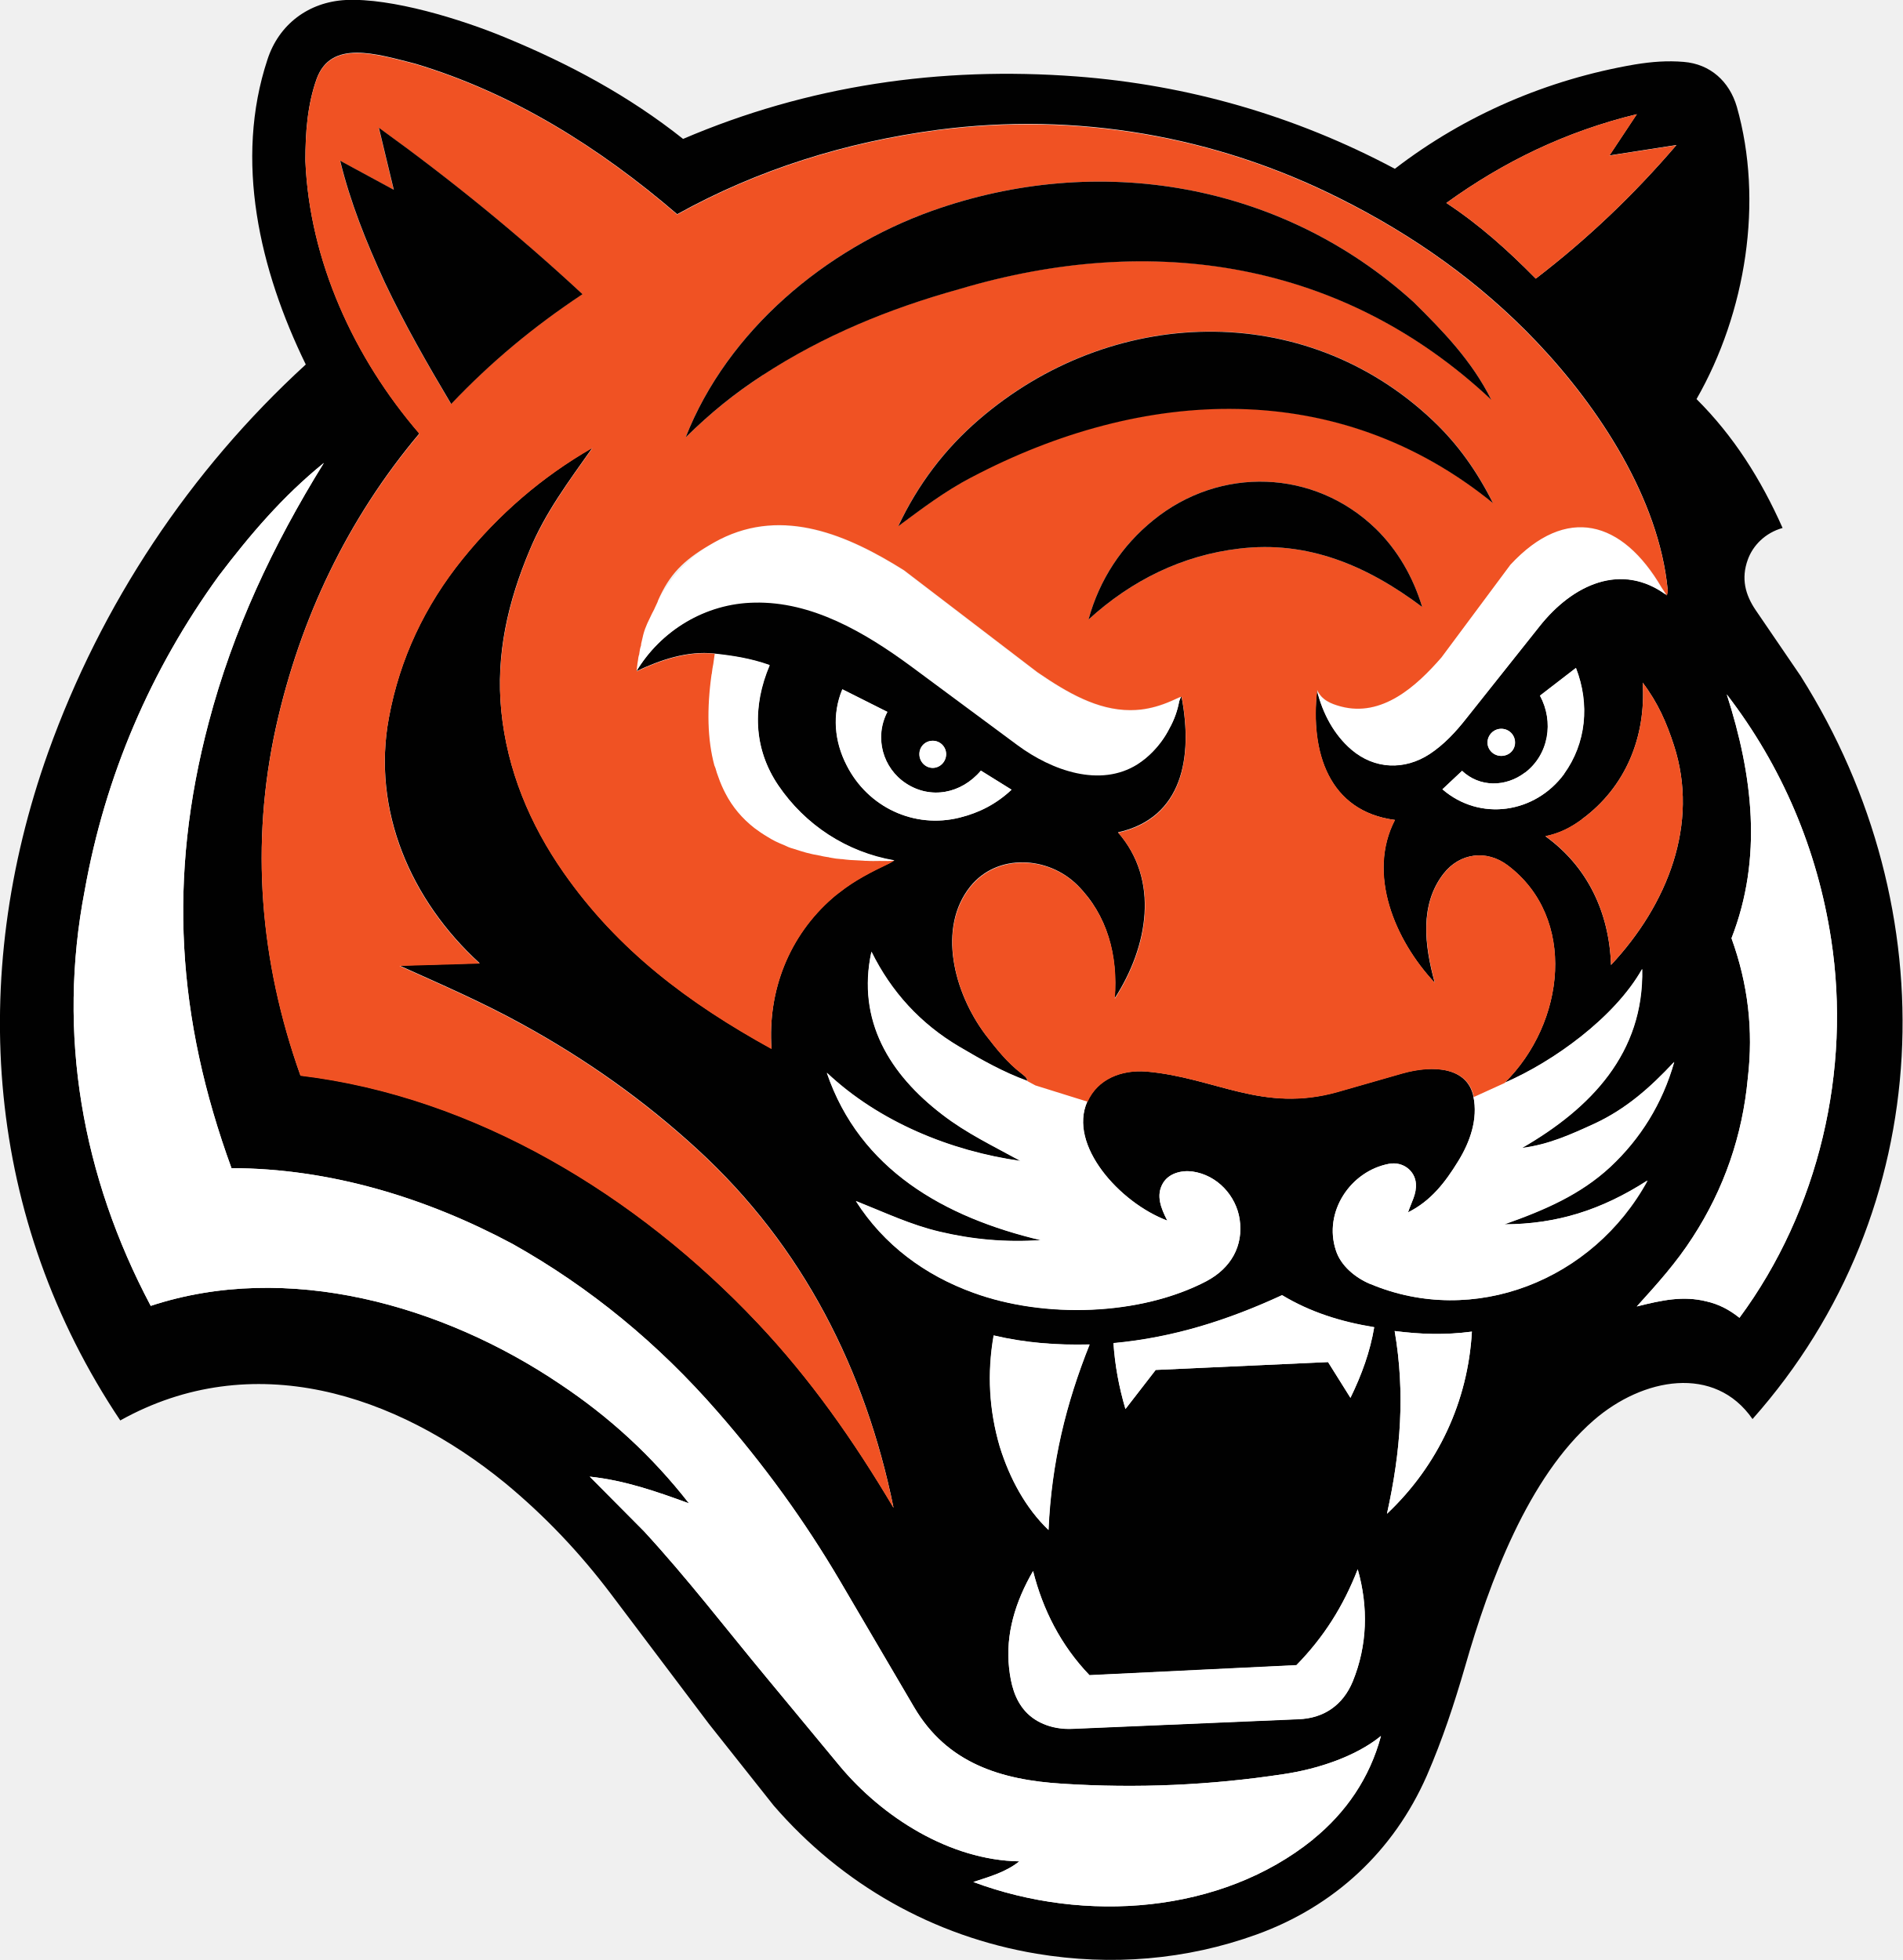
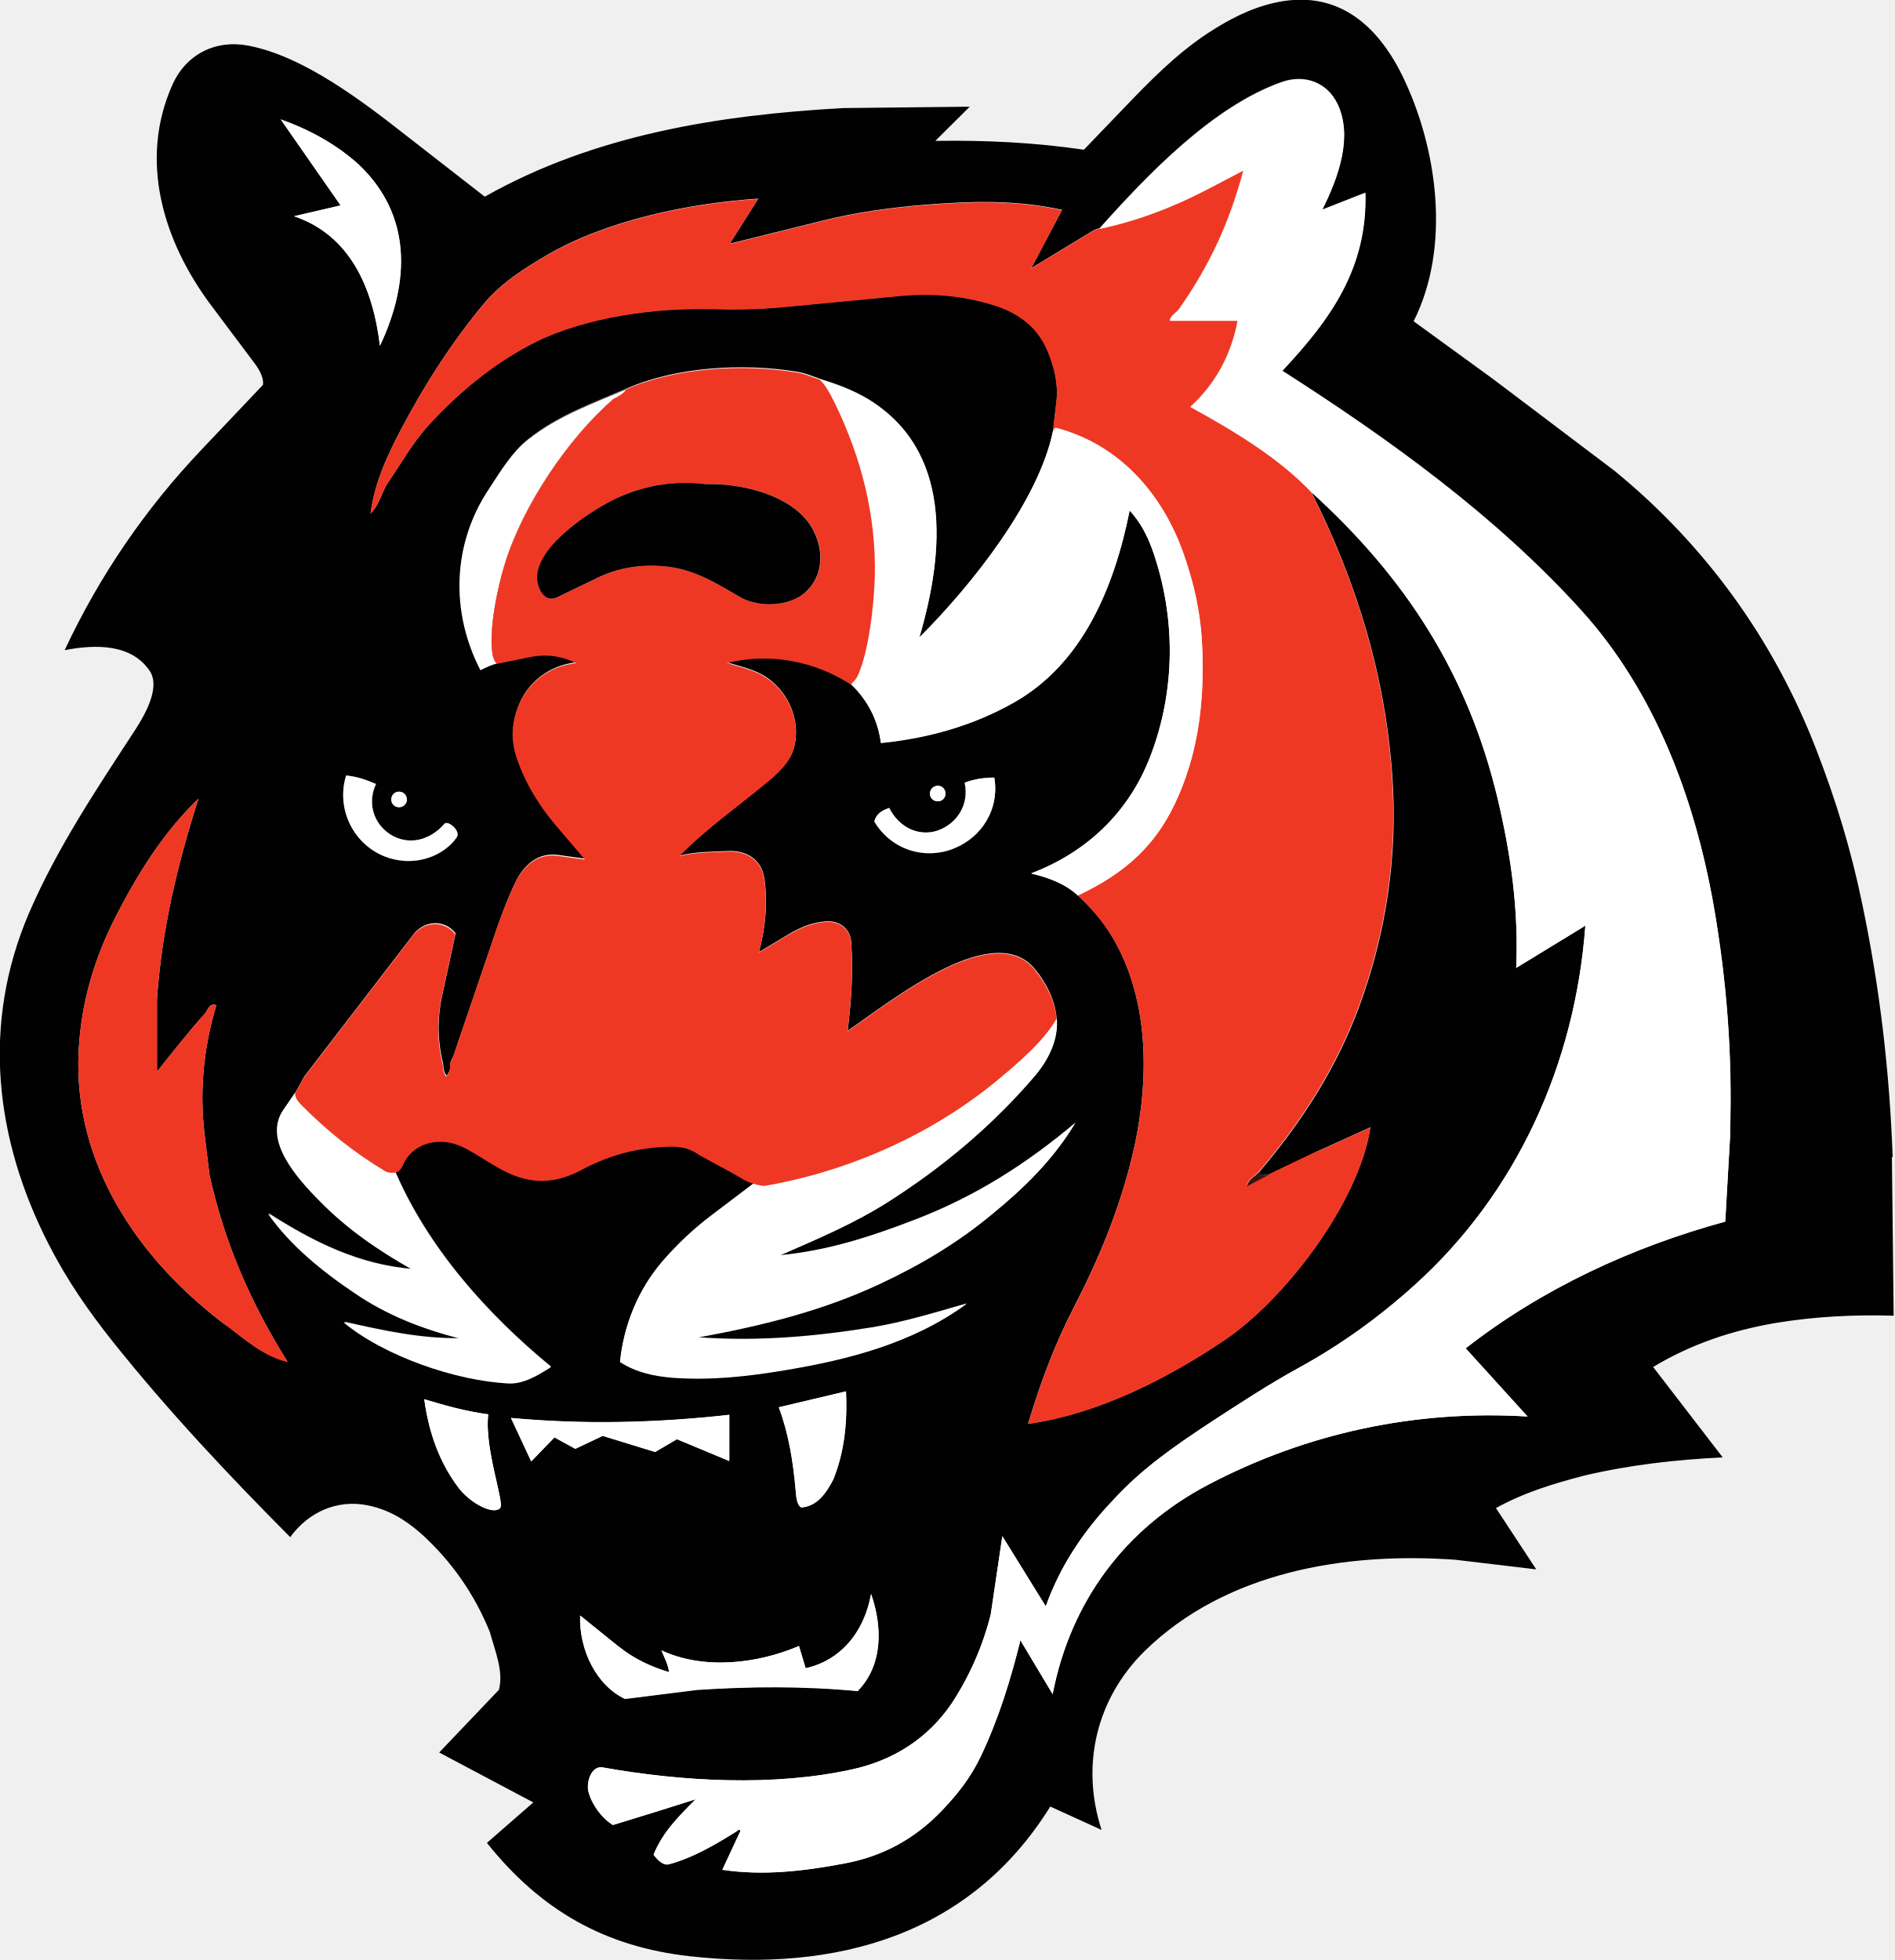
- <svg xmlns="http://www.w3.org/2000/svg" id="Layer_1" data-name="Layer 1" viewBox="0 0 96.83 99.75">
-   <path d="M91.66,34.45l-2.32-3.4c-.53-.78-.75-1.61-.4-2.57.25-.7.87-1.36,1.77-1.61-1.1-2.48-2.5-4.69-4.38-6.56,2.52-4.4,3.42-10.07,2.05-14.88-.38-1.29-1.35-2.17-2.7-2.28-.83-.07-1.62-.01-2.48.13-4.45.76-8.66,2.57-12.22,5.31-5.09-2.71-10.54-4.27-16.21-4.7-6.95-.52-13.65.46-20.01,3.18-2.77-2.2-5.8-3.82-9.02-5.15C23.46.97,19.92-.11,17.6,0c-1.9.1-3.41,1.24-3.99,3.03-1.7,5.14-.4,10.7,1.95,15.52-5.91,5.41-10.41,12.2-13.11,19.74-4.1,11.5-3.18,23.76,3.67,34,6.73-3.75,14.02-1.36,19.59,3.19,2.04,1.69,3.78,3.53,5.37,5.63l5,6.63,3.29,4.15c3.48,4.02,8.13,6.66,13.38,7.54,3.8.63,7.61.32,11.2-.98,3.95-1.43,6.97-4.24,8.66-8.09.79-1.82,1.39-3.64,1.95-5.57,1.22-4.26,3.2-9.61,6.54-12.51,2.5-2.17,6.16-2.84,8.08-.06,9.47-10.67,9.94-25.93,2.47-37.78ZM77.61,39.33c1.21-.92,1.48-2.59.76-3.92l1.83-1.41c.72,1.85.51,3.84-.6,5.38-1.48,2.02-4.29,2.44-6.2.79l1-.94c.89.84,2.21.84,3.2.09ZM75.7,37.79c0-.39.31-.7.7-.7s.7.31.7.7-.31.68-.7.68-.7-.31-.7-.68ZM80.5,41.69c2.21-1.62,3.27-4.18,3.09-6.95.78,1.03,1.22,2.05,1.59,3.19,1.3,4-.32,8.1-3.2,11.18-.09-2.67-1.2-5.01-3.34-6.55.73-.15,1.29-.44,1.86-.86ZM83.3,5.8l-1.4,2.11,3.41-.53c-2.14,2.5-4.51,4.77-7.16,6.8-1.41-1.43-2.85-2.73-4.55-3.85,2.89-2.09,6.07-3.64,9.7-4.52ZM66.81,93.62c-4.67,3.77-11.6,4.28-17.28,2.16.85-.28,1.65-.5,2.34-1.05-3.53-.06-6.97-2.24-9.16-4.88l-3.71-4.48c-2.09-2.52-4.02-5.04-6.23-7.44l-2.76-2.78c1.78.19,3.38.75,5.05,1.36-1.88-2.41-4.04-4.39-6.56-6.07-5.97-4.03-13.89-6.27-20.83-3.98-3.5-6.6-4.77-13.83-3.36-21.14,1.04-5.83,3.35-11.22,6.82-16.01,1.59-2.09,3.24-4.04,5.35-5.75-2.6,4.2-4.62,8.5-5.86,13.21-2.09,7.9-1.62,15.05,1.16,22.68,5.02.01,9.91,1.51,14.29,3.85,3.98,2.23,7.44,5.1,10.43,8.53,2.36,2.7,4.42,5.53,6.24,8.62l3.78,6.44c1.67,2.84,4.4,3.7,7.57,3.89,3.76.24,7.49.08,11.23-.49,1.69-.25,3.65-.88,4.95-1.94-.57,2.12-1.77,3.88-3.46,5.25ZM65.97,84.74c1.38-1.41,2.38-2.98,3.12-4.88.55,1.93.49,3.88-.25,5.7-.5,1.22-1.49,1.89-2.77,1.93l-11.51.49c-.9.04-1.8-.25-2.38-.89-.55-.61-.74-1.39-.83-2.2-.19-1.73.32-3.39,1.22-4.94.49,1.95,1.41,3.78,2.87,5.3l10.53-.51ZM56.66,68.35c3.05-.28,5.83-1.17,8.58-2.44,1.43.86,2.97,1.35,4.69,1.63-.21,1.25-.63,2.41-1.21,3.6l-1.14-1.82-8.77.4-1.54,1.99c-.34-1.16-.53-2.22-.61-3.35ZM53.36,77.87c-1.15-1.1-1.97-2.6-2.48-4.24-.54-1.85-.65-3.72-.31-5.66,1.61.38,3.19.5,4.88.46-1.2,3-1.94,6-2.09,9.43ZM70.58,77.03c.7-3.16.93-6.13.39-9.29,1.35.17,2.55.21,3.93.03-.2,3.55-1.72,6.81-4.31,9.26ZM69.71,65.34c-.75-.32-1.48-.92-1.73-1.7-.65-1.96.74-4.04,2.7-4.41.71-.13,1.32.35,1.37,1,.04.54-.22.93-.4,1.47,1.17-.58,1.9-1.54,2.55-2.6.62-1,1.01-2.16.78-3.28-.3-1.5-2.02-1.65-3.64-1.19l-3.28.94c-3.83,1.08-6.21-.73-9.73-1.04-1.28-.1-2.49.39-3,1.53-.99,2.21,1.64,5.15,4.07,6.06-.33-.64-.58-1.28-.23-1.89.29-.51.93-.68,1.5-.61,1.29.18,2.23,1.25,2.41,2.42.21,1.38-.46,2.5-1.65,3.14-3.4,1.79-8.29,1.92-11.88.61-2.47-.89-4.57-2.44-5.99-4.67,1.53.61,2.78,1.21,4.26,1.56,1.69.4,3.36.55,5.15.43-4.9-1.16-9.21-3.59-10.89-8.52,2.65,2.5,6.3,3.99,9.86,4.49-1.4-.77-2.75-1.41-3.98-2.36-2.67-2.04-4.37-4.78-3.61-8.29,1.01,2.05,2.5,3.67,4.46,4.83,1.15.68,2.25,1.3,3.46,1.74-.01-.19-.17-.26-.3-.38-.73-.56-1.26-1.24-1.82-1.96-1.63-2.17-2.45-5.45-.78-7.54,1.37-1.71,3.98-1.56,5.47-.06,1.5,1.51,2.05,3.54,1.88,5.75,1.71-2.65,2.29-6.02.17-8.45,3.31-.74,3.8-3.85,3.25-6.82,0-.03-.01-.08-.02-.11-.06.1-.08.15-.11.25-.08.44-.24.92-.5,1.38-.21.42-.5.82-.84,1.17-.23.24-.5.46-.78.64-1.89,1.19-4.34.33-6.11-.98l-5.44-4.03c-2.33-1.71-5.02-3.29-7.94-3.22-2.5.04-4.77,1.43-6.02,3.52,1.22-.58,2.6-1.05,3.97-.9.94.1,1.85.24,2.81.58-.88,2.07-.84,4.23.44,6.12,1.37,2.02,3.48,3.4,5.9,3.82-.14.11-.18.12-.23.14-.01.01-.03.02-.06.03-.86.41-1.71.84-2.48,1.45-.12.09-.24.18-.35.28-2.21,1.91-3.33,4.71-3.12,7.69-4.23-2.33-7.82-5.02-10.58-8.97-1.72-2.46-2.87-5.22-3.17-8.22-.29-2.87.34-5.57,1.45-8.2.79-1.9,1.95-3.44,3.19-5.2-2.59,1.49-4.78,3.4-6.6,5.65-1.93,2.38-3.21,5.1-3.76,8.09-.88,4.73,1.13,9.32,4.62,12.5l-4.08.12c2.15.97,4.19,1.85,6.24,2.98,3.24,1.78,6.2,3.87,8.93,6.38,5.36,4.92,8.54,11.22,9.97,18.23-2.04-3.44-4.24-6.58-6.93-9.42-6.1-6.47-14.34-11.51-23.25-12.58-2.07-5.83-2.56-11.79-1.24-17.76,1.22-5.47,3.62-10.55,7.29-14.91-3.32-3.85-5.59-8.79-5.8-13.88,0-1.42.1-2.84.57-4.16.73-2.02,3.01-1.29,5.02-.78,4.96,1.49,9.36,4.25,13.33,7.66,4.09-2.27,8.57-3.67,13.23-4.29,7.07-.93,14.13.29,20.48,3.48,3.76,1.88,7.14,4.27,10.03,7.31,3.21,3.38,6.21,8,6.66,12.58,0,.06.01.1-.02.22,0,0-.01.03-.02.06,0,.01-.01.01-.01.02h0c-2.29-1.69-4.77-.55-6.47,1.6l-3.72,4.68c-.55.7-1.13,1.32-1.85,1.8-1.29.85-2.82.79-4-.22-.87-.75-1.45-1.81-1.75-3.02-.36,3.17.6,6.17,3.96,6.61-1.42,2.74-.02,6.1,2.03,8.29-.53-1.93-.77-3.98.44-5.55.83-1.07,2.2-1.24,3.27-.43,3.53,2.66,2.95,8.01-.17,11.08,2.49-1.07,5.63-3.33,7.02-5.8.09,4.27-2.6,7.08-6.12,9.11,1.37-.17,2.52-.7,3.7-1.24,1.59-.74,2.82-1.82,4.05-3.14-.6,2.12-1.72,3.91-3.25,5.34-1.53,1.42-3.35,2.2-5.38,2.92,2.67-.01,4.95-.73,7.28-2.23-2.78,5.1-8.85,7.48-14.11,5.26ZM46.11,39.87c1.25.82,2.81.53,3.81-.65l1.56.97c-.78.73-1.64,1.17-2.64,1.42-2.32.58-4.67-.53-5.75-2.66-.63-1.22-.75-2.6-.22-3.87l2.29,1.15c-.68,1.31-.23,2.87.95,3.64ZM46.78,38.38c0-.38.3-.68.68-.68s.68.31.68.68-.31.7-.68.7-.68-.31-.68-.7ZM88.52,67.07c-.54-.43-1.07-.7-1.69-.84-1.17-.29-2.23-.07-3.54.26,1.04-1.15,2.01-2.22,2.85-3.53,1.59-2.45,2.53-5.17,2.8-8.09.29-2.45.01-4.8-.83-7.12,1.6-4.1,1.08-8.3-.24-12.41,2.81,3.65,4.61,7.89,5.31,12.46,1.03,6.67-.62,13.79-4.66,19.26Z" fill="#010101" />
-   <path d="M70.27,88.37c-.57,2.12-1.77,3.88-3.46,5.25-4.67,3.77-11.6,4.28-17.28,2.16.85-.28,1.65-.5,2.34-1.05-3.53-.06-6.97-2.24-9.16-4.88l-3.71-4.48c-2.09-2.52-4.02-5.04-6.23-7.44l-2.76-2.78c1.78.19,3.38.75,5.05,1.36-1.88-2.41-4.04-4.39-6.56-6.07-5.97-4.03-13.89-6.27-20.83-3.98-3.5-6.6-4.77-13.83-3.36-21.14,1.04-5.83,3.35-11.22,6.82-16.01,1.59-2.09,3.24-4.04,5.35-5.75-2.6,4.2-4.62,8.5-5.86,13.21-2.09,7.9-1.62,15.05,1.16,22.68,5.02.01,9.91,1.51,14.29,3.85,3.98,2.23,7.44,5.1,10.43,8.53,2.36,2.7,4.42,5.53,6.24,8.62l3.78,6.44c1.67,2.84,4.4,3.7,7.57,3.89,3.76.24,7.49.08,11.23-.49,1.69-.25,3.65-.88,4.95-1.94Z" fill="#fff" />
-   <path d="M61.42,65.19c-3.4,1.79-8.29,1.92-11.88.61-2.47-.89-4.57-2.44-5.99-4.67,1.53.61,2.78,1.21,4.26,1.56,1.69.4,3.36.55,5.15.43-4.9-1.16-9.21-3.59-10.89-8.52,2.65,2.5,6.3,3.99,9.86,4.49-1.4-.77-2.75-1.41-3.98-2.36-2.67-2.04-4.37-4.78-3.61-8.29,1.01,2.05,2.5,3.67,4.46,4.83,1.15.68,2.25,1.3,3.46,1.74l.41.22,2.66.83c-.99,2.21,1.64,5.15,4.07,6.06-.33-.64-.58-1.28-.23-1.89.29-.51.93-.68,1.5-.61,1.29.18,2.23,1.25,2.41,2.42.21,1.38-.46,2.5-1.65,3.14Z" fill="#fff" />
-   <path d="M76.54,62.31c2.67-.01,4.95-.73,7.28-2.23-2.78,5.1-8.85,7.48-14.11,5.26-.75-.32-1.48-.92-1.73-1.7-.65-1.96.74-4.04,2.7-4.41.71-.13,1.32.35,1.37,1,.04.54-.22.93-.4,1.47,1.17-.58,1.9-1.54,2.55-2.6.62-1,1.01-2.16.78-3.28l1.56-.71c2.49-1.07,5.63-3.33,7.02-5.8.09,4.27-2.6,7.08-6.12,9.11,1.37-.17,2.52-.7,3.7-1.24,1.59-.74,2.82-1.82,4.05-3.14-.6,2.12-1.72,3.91-3.25,5.34-1.53,1.42-3.35,2.2-5.38,2.92Z" fill="#fff" />
-   <path d="M88.52,67.07c-.54-.43-1.07-.7-1.69-.84-1.17-.29-2.23-.07-3.54.26,1.04-1.15,2.01-2.22,2.85-3.53,1.59-2.45,2.53-5.17,2.8-8.09.29-2.45.01-4.8-.83-7.12,1.6-4.1,1.08-8.3-.24-12.41,2.81,3.65,4.61,7.89,5.31,12.46,1.03,6.67-.62,13.79-4.66,19.26Z" fill="#fff" />
-   <path d="M60.11,35.46c-.06.1-.08.15-.11.25-.08.44-.24.92-.5,1.38-.21.42-.5.82-.84,1.17-.23.24-.5.46-.78.64-1.89,1.19-4.34.33-6.11-.98l-5.44-4.03c-2.33-1.71-5.02-3.29-7.94-3.22-2.5.04-4.77,1.43-6.02,3.52,0-.03,0-.09.01-.15,0-.06.01-.11.02-.18,0-.04.01-.09.02-.14,0-.02,0-.03.01-.06.01-.12.03-.24.07-.35v-.02c.02-.15.04-.29.09-.42,0-.08.02-.15.04-.23.11-.42.23-.77.42-1.19.03-.06.06-.12.09-.19.03-.07.08-.14.12-.23,0,0,.01-.02.03-.07h0c.04-.09.1-.21.14-.3.62-1.17,1.49-2.17,2.64-2.89.18-.11.35-.2.54-.3,3.24-1.64,6.52-.22,9.37,1.57l6.79,5.19c1.53,1.05,3.06,1.93,4.73,1.93.18,0,.36-.01.54-.03.5-.06,1-.2,1.53-.43l.18-.08.22-.1.12-.04h.02Z" fill="#fff" />
-   <path d="M68.84,85.57c-.5,1.22-1.49,1.89-2.77,1.93l-11.51.49c-.9.04-1.8-.25-2.38-.89-.55-.61-.74-1.39-.83-2.2-.19-1.73.32-3.39,1.22-4.94.49,1.95,1.41,3.78,2.87,5.3l10.53-.51c1.38-1.41,2.38-2.98,3.12-4.88.55,1.93.49,3.88-.25,5.7Z" fill="#fff" />
-   <path d="M84.8,30.29h0c-2.29-1.69-4.77-.55-6.47,1.6l-3.72,4.68c-.55.7-1.13,1.32-1.85,1.8-1.29.85-2.82.79-4-.22-.87-.75-1.45-1.81-1.75-3.02.22.5.7.7,1.19.83,2.11.57,3.86-1.03,5.13-2.49l3.51-4.72c2.85-3.07,5.7-2.26,7.7,1.17l.26.39Z" fill="#fff" />
-   <path d="M85.31,7.38c-2.14,2.5-4.51,4.77-7.16,6.8-1.41-1.43-2.85-2.73-4.55-3.85,2.89-2.09,6.07-3.64,9.7-4.52l-1.4,2.11,3.41-.53Z" fill="#f05223" />
-   <path d="M81.98,49.1c-.09-2.67-1.2-5.01-3.34-6.55.73-.15,1.29-.44,1.86-.86,2.21-1.62,3.27-4.18,3.09-6.95.78,1.03,1.22,2.05,1.59,3.19,1.3,4-.32,8.1-3.2,11.18Z" fill="#f05223" />
-   <path d="M69.93,67.54c-.21,1.25-.63,2.41-1.21,3.6l-1.14-1.82-8.77.4-1.54,1.99c-.34-1.16-.53-2.22-.61-3.35,3.05-.28,5.83-1.17,8.58-2.44,1.43.86,2.97,1.35,4.69,1.63Z" fill="#fff" />
-   <path d="M45.49,43.81c-.1.01-.21.02-.32.02-.35-.01-.54,0-.73,0-.11,0-.21,0-.35-.01-.06,0-.12,0-.2-.01-.07,0-.13-.01-.2-.01-.31-.01-.6-.03-.87-.07-.02.01-.03.01-.04,0-.17-.01-.32-.03-.47-.06-.01,0-.03,0-.04-.01-.03,0-.08-.01-.11-.02-.02-.01-.03-.01-.06-.01-.19-.03-.25-.04-.36-.07-.5-.1-.96-.22-1.39-.36-.15-.06-.32-.12-.46-.18-.31-.13-.6-.28-.86-.43-.22-.13-.44-.28-.64-.43-.63-.49-1.13-1.08-1.49-1.78-.13-.25-.25-.52-.35-.81-.06-.15-.11-.31-.15-.46-.02-.06-.04-.1-.06-.15-.35-1.31-.39-2.86-.14-4.64,0,0,.01-.01.01-.02.02-.17.04-.34.08-.52l.07-.5c.94.1,1.85.24,2.81.58-.88,2.07-.84,4.23.44,6.12,1.37,2.02,3.48,3.4,5.9,3.82Z" fill="#fff" />
-   <path d="M55.44,68.43c-1.2,3-1.94,6-2.09,9.43-1.15-1.1-1.97-2.6-2.48-4.24-.54-1.85-.65-3.72-.31-5.66,1.61.38,3.19.5,4.88.46Z" fill="#fff" />
-   <path d="M70.58,77.03c.7-3.16.93-6.13.39-9.29,1.35.17,2.55.21,3.93.03-.2,3.55-1.72,6.81-4.31,9.26Z" fill="#fff" />
-   <path d="M51.47,40.19c-.78.73-1.64,1.17-2.64,1.42-2.32.58-4.67-.53-5.75-2.66-.63-1.22-.75-2.6-.22-3.87l2.29,1.15c-.68,1.31-.23,2.87.95,3.64,1.25.82,2.81.53,3.81-.65l1.56.97Z" fill="#fff" />
-   <path d="M79.6,39.38c-1.48,2.02-4.29,2.44-6.2.79l1-.94c.89.84,2.21.84,3.2.09,1.21-.92,1.48-2.59.76-3.92l1.83-1.41c.72,1.85.51,3.84-.6,5.38Z" fill="#fff" />
-   <path d="M77.09,37.79c0,.38-.31.68-.7.68s-.7-.31-.7-.68.31-.7.7-.7.7.31.7.7Z" fill="#fff" />
-   <path d="M48.15,38.38c0,.39-.31.7-.68.7s-.68-.31-.68-.7.3-.68.68-.68.68.31.68.68Z" fill="#fff" />
-   <path d="M84.86,30c-.45-4.58-3.45-9.2-6.66-12.58-2.89-3.04-6.27-5.44-10.03-7.31-6.34-3.19-13.4-4.4-20.48-3.48-4.66.62-9.14,2.02-13.23,4.29-3.97-3.41-8.36-6.17-13.33-7.66-2.01-.51-4.29-1.24-5.02.78-.47,1.32-.57,2.74-.57,4.16.21,5.09,2.48,10.03,5.8,13.88-3.67,4.36-6.07,9.43-7.29,14.91-1.32,5.97-.84,11.94,1.24,17.76,8.9,1.07,17.14,6.11,23.25,12.58,2.69,2.85,4.89,5.98,6.93,9.42-1.43-7.01-4.61-13.31-9.97-18.23-2.73-2.5-5.68-4.6-8.93-6.38-2.05-1.13-4.09-2.01-6.24-2.98l4.08-.12c-3.5-3.18-5.51-7.77-4.62-12.5.55-2.99,1.83-5.7,3.76-8.09,1.82-2.25,4-4.16,6.6-5.65-1.24,1.75-2.39,3.3-3.19,5.2-1.1,2.63-1.73,5.33-1.45,8.2.3,3,1.45,5.76,3.17,8.22,2.76,3.95,6.35,6.64,10.58,8.97-.21-2.98.92-5.78,3.12-7.69.11-.1.23-.19.35-.28.77-.61,1.62-1.04,2.48-1.45.02-.01.04-.02.06-.03.06-.03.09-.06.23-.14-.1.01-.21.02-.32.02-.35-.01-.54,0-.73,0-.11,0-.21,0-.35-.01-.06,0-.12,0-.2-.01-.07,0-.13-.01-.2-.01-.31-.01-.6-.03-.87-.07-.02.01-.03.01-.04,0-.17-.01-.32-.03-.47-.06-.01,0-.03,0-.04-.01-.03,0-.08-.01-.11-.02-.02-.01-.03-.01-.06-.01-.19-.03-.25-.04-.36-.07-.56-.09-.9-.2-1.39-.36-.17-.04-.32-.11-.46-.18-.31-.12-.6-.26-.86-.43-.22-.13-.44-.28-.64-.43-.63-.49-1.13-1.08-1.49-1.78-.13-.25-.25-.52-.35-.81-.06-.15-.11-.31-.15-.46-.02-.06-.04-.1-.06-.15-.35-1.31-.39-2.86-.14-4.64,0,0,.01-.01.01-.02.02-.17.04-.34.08-.52l.07-.5c-1.37-.14-2.75.32-3.97.9,0-.03,0-.09.01-.15,0-.06.01-.11.02-.18,0-.04.01-.09.02-.14,0-.02,0-.03.01-.06.01-.12.03-.24.07-.35v-.02c.02-.15.04-.29.09-.42,0-.08.02-.15.04-.23.1-.5.21-.77.42-1.19.03-.06.06-.12.09-.19.03-.07.08-.14.12-.23,0,0,.01-.02.03-.07h0c.04-.09.1-.21.14-.3.01-.04.03-.08.03-.09.57-1.3,1.27-2.02,2.6-2.8.18-.11.35-.2.54-.3,3.24-1.64,6.52-.22,9.37,1.57l6.79,5.19c1.53,1.05,3.06,1.93,4.73,1.93.18,0,.36-.01.54-.03.5-.06,1-.2,1.53-.43l.18-.08.22-.1.12-.04h.02s.02.07.02.1c.54,2.97.06,6.08-3.25,6.82,2.13,2.43,1.54,5.8-.17,8.45.18-2.21-.38-4.24-1.88-5.75-1.49-1.5-4.1-1.65-5.47.06-1.67,2.09-.85,5.36.78,7.54.56.73,1.09,1.4,1.82,1.96.13.11.29.19.3.38l.41.22,2.66.83c.51-1.15,1.72-1.63,3-1.53,3.52.31,5.9,2.12,9.73,1.04l3.28-.94c1.62-.46,3.34-.31,3.64,1.19l1.56-.71c3.11-3.07,3.7-8.42.17-11.08-1.07-.81-2.44-.64-3.27.43-1.21,1.57-.97,3.62-.44,5.55-2.05-2.18-3.45-5.55-2.03-8.29-3.36-.44-4.32-3.44-3.96-6.61.22.5.7.7,1.19.83,2.11.57,3.86-1.03,5.13-2.49l3.51-4.72c2.85-3.07,5.7-2.26,7.7,1.17l.26.39s.01-.01.01-.02c.01-.02.02-.06.02-.06.03-.12.02-.17.02-.22ZM22.95,20.56c-1.22-2.05-2.35-4.02-3.38-6.19-.96-2.09-1.75-4.07-2.27-6.19l2.73,1.48-.76-3.16c3.71,2.68,7.07,5.42,10.36,8.47-2.47,1.64-4.62,3.42-6.67,5.58ZM38.83,19.08c-1.45.94-2.67,1.93-3.94,3.18,2.14-5.45,7.13-9.59,12.51-11.52,8.48-3.03,17.82-1.45,24.53,4.63,1.53,1.51,2.96,2.99,3.95,4.96-7.52-7.06-17.23-8.55-27.05-5.63-3.6,1-6.92,2.37-10,4.37ZM63.06,27.92c-2.9.34-5.49,1.62-7.67,3.61.56-2.05,1.71-3.77,3.29-5.05,3.4-2.77,8.2-2.61,11.34.44,1.09,1.07,1.88,2.42,2.35,3.97-2.82-2.12-5.84-3.39-9.31-2.97ZM49.42,24.29c-1.35.71-2.47,1.56-3.71,2.48,1-2.12,2.36-3.92,4.1-5.42,6.7-5.79,16.54-6.17,23.1.04,1.28,1.21,2.25,2.59,3.06,4.2-7.91-6.44-17.83-5.91-26.56-1.31Z" fill="#f05223" />
-   <path d="M75.88,20.34c-7.52-7.06-17.23-8.55-27.05-5.63-3.6,1-6.92,2.37-10,4.37-1.45.94-2.67,1.93-3.94,3.18,2.14-5.45,7.13-9.59,12.51-11.52,8.48-3.03,17.82-1.45,24.53,4.63,1.53,1.51,2.96,2.99,3.95,4.96Z" fill="#010101" />
-   <path d="M75.98,25.61c-7.91-6.44-17.83-5.91-26.56-1.31-1.35.71-2.47,1.56-3.71,2.48,1-2.12,2.36-3.92,4.1-5.42,6.7-5.79,16.54-6.17,23.1.04,1.28,1.21,2.25,2.59,3.06,4.2Z" fill="#010101" />
-   <path d="M29.63,14.98c-2.47,1.64-4.62,3.42-6.67,5.58-1.22-2.05-2.35-4.02-3.38-6.19-.96-2.09-1.75-4.07-2.27-6.19l2.73,1.48-.76-3.16c3.71,2.68,7.07,5.42,10.36,8.47Z" fill="#010101" />
-   <path d="M72.37,30.89c-2.82-2.12-5.84-3.39-9.31-2.97-2.9.34-5.49,1.62-7.67,3.61.56-2.05,1.71-3.77,3.29-5.05,3.4-2.77,8.2-2.61,11.34.44,1.09,1.07,1.88,2.42,2.35,3.97Z" fill="#010101" />
+ <svg xmlns="http://www.w3.org/2000/svg" id="Layer_1" data-name="Layer 1" viewBox="0 0 96.41 99.75">
+   <path d="M64.14,59.83s0,0-.01-.01c-.02-.11.01-.17.01-.22-.21.24-.59.4-.69.79l1.12-.59-.43.04ZM50.59,39.58c-.54,0-1.03.07-1.51.26.26,1.13-.4,2.11-1.41,2.45-.96.31-1.96-.2-2.43-1.16-.36.12-.65.3-.76.69.87,1.45,2.55,1.95,4.01,1.39,1.46-.56,2.36-2.03,2.09-3.62ZM26.89,22.35c-.85.67-1.43,1.65-2.02,2.55-1.86,2.8-1.95,6.25-.42,9.2.33-.15.56-.28.83-.33-.1-.13-.18-.29-.21-.46-.21-1.19.27-3.48.63-4.66.92-2.96,3.2-6.35,5.52-8.37.36-.16.58-.34.65-.49-1.68.72-3.49,1.36-4.98,2.55ZM22.64,41.91c-.75.88-1.85,1.15-2.79.56-.84-.53-1.18-1.57-.72-2.56-.52-.21-.97-.38-1.52-.43-.59,1.97.69,4.05,2.75,4.32,1.09.14,2.24-.3,2.88-1.17.2-.3-.37-.84-.6-.71Z" fill="#fff" />
+   <path d="M64.14,59.83s0,0-.01-.01c-.02-.11.01-.17.01-.22-.21.24-.59.4-.69.79l1.12-.59-.43.04ZM50.59,39.58c-.54,0-1.03.07-1.51.26.26,1.13-.4,2.11-1.41,2.45-.96.31-1.96-.2-2.43-1.16-.36.12-.65.3-.76.69.87,1.45,2.55,1.95,4.01,1.39,1.46-.56,2.36-2.03,2.09-3.62ZM26.89,22.35c-.85.67-1.43,1.65-2.02,2.55-1.86,2.8-1.95,6.25-.42,9.2.33-.15.56-.28.83-.33-.1-.13-.18-.29-.21-.46-.21-1.19.27-3.48.63-4.66.92-2.96,3.2-6.35,5.52-8.37.36-.16.58-.34.65-.49-1.68.72-3.49,1.36-4.98,2.55ZM22.64,41.91c-.75.88-1.85,1.15-2.79.56-.84-.53-1.18-1.57-.72-2.56-.52-.21-.97-.38-1.52-.43-.59,1.97.69,4.05,2.75,4.32,1.09.14,2.24-.3,2.88-1.17.2-.3-.37-.84-.6-.71Z" fill="#010101" />
+   <path d="M96.32,58.89c-.16-4.38-.65-8.6-1.55-12.89-.56-2.73-1.35-5.32-2.36-7.91-2.16-5.56-5.64-10.37-10.26-14.14l-6.18-4.67-4.03-2.93c1.9-3.76,1.23-8.8-.57-12.49-1.33-2.71-3.42-4.41-6.5-3.72-1.25.28-2.35.86-3.42,1.56-1.63,1.08-2.96,2.45-4.31,3.86l-1.98,2.06c-2.52-.37-5-.49-7.56-.45l1.75-1.74-6.44.07c-6.32.35-12.67,1.36-18.24,4.51l-3.88-3.02c-2.33-1.83-5.34-4.14-8.17-4.67-1.64-.31-3.13.43-3.83,1.96-1.75,3.87-.49,8.02,2,11.32l2.22,2.96c.19.27.43.69.37,1.03l-3.12,3.29c-2.86,3.01-5.19,6.41-6.97,10.21,1.67-.33,3.42-.28,4.32,1.04.54.79-.12,2.07-.72,3-1.97,3.02-3.97,6-5.41,9.33-2.42,5.64-1.76,11.49,1.01,16.89.91,1.78,2,3.36,3.25,4.93,2.81,3.52,5.86,6.76,9.03,9.95.93-1.29,2.41-1.93,3.94-1.62,1.04.21,1.89.71,2.72,1.44,1.56,1.41,2.72,3.09,3.5,5.01.26.96.71,2,.46,2.94l-3.04,3.19,4.79,2.54-2.36,2.06c2.73,3.42,5.99,5.29,10.34,5.77,7.43.82,14.25-1.05,18.33-7.62l2.61,1.19c-1.07-3.29-.27-6.69,2.21-9.12,4.11-4.01,10.17-5.03,15.79-4.63l4.12.49-2.05-3.12c1.45-.8,2.92-1.24,4.48-1.65,2.34-.55,4.64-.81,7.06-.93l-3.54-4.6c1.94-1.17,4.02-1.86,6.23-2.24,2.01-.33,3.98-.43,6.01-.37l-.09-8.07ZM18.23,8.35c2.73,2.57,2.64,5.98,1.1,9.24-.35-2.94-1.52-5.63-4.37-6.59l2.37-.55-3.05-4.38c1.51.54,2.82,1.27,3.95,2.28ZM19.86,42.47c.94.59,2.03.32,2.79-.56.23-.12.81.42.6.71-.63.88-1.79,1.32-2.88,1.17-2.06-.27-3.35-2.35-2.75-4.32.55.05,1,.21,1.52.43-.46.99-.11,2.03.72,2.56ZM19.92,40.69c0-.22.17-.4.39-.4s.4.17.4.4-.18.39-.4.39-.39-.17-.39-.39ZM11.53,67.47c-4.45-3.32-7.8-8.21-7.53-13.93.12-2.45.77-4.7,1.89-6.89,1.1-2.15,2.38-4.23,4.21-6.01-1.11,3.48-1.86,6.7-2.11,10.18v3.72c.86-1.08,1.6-2.02,2.43-2.95.02-.02.03-.04.05-.06.12-.19.22-.5.54-.37-.69,2.29-.87,4.55-.57,6.81l.22,1.81c.73,3.34,2.04,6.44,3.97,9.52-1.27-.32-2.14-1.13-3.1-1.85ZM25.46,76.74c-.32.39-1.52-.22-2.13-1.03-.98-1.3-1.51-2.82-1.74-4.5,1.1.33,2.08.61,3.26.77-.22,1.67.83,4.5.61,4.76ZM28.21,73.16l-1.18,1.22-1.03-2.21c3.69.34,7.34.26,11.11-.16v2.35s-2.66-1.11-2.66-1.11l-1.11.65-2.67-.82-1.39.66-1.06-.58ZM31.49,83.8c.76.61,1.62,1.02,2.56,1.3-.05-.4-.22-.69-.39-1.11,2.11.99,4.82.71,7-.22l.34,1.13c1.81-.4,2.99-1.87,3.33-3.78.57,1.63.63,3.61-.69,4.95-2.76-.26-5.42-.24-8.17-.06l-3.66.46c-1.43-.67-2.34-2.46-2.28-4.24l1.97,1.59ZM39.64,71.62l3.42-.81c.07,1.59-.08,3.08-.65,4.49-.35.66-.79,1.35-1.62,1.42-.24-.1-.27-.61-.29-.85-.13-1.48-.35-2.88-.86-4.25ZM88.06,57.6l-.26,4.57c-4.75,1.3-9.32,3.41-13.21,6.45l3.15,3.47c-5.72-.35-11.26.85-16.25,3.47-4.23,2.22-7,5.93-7.92,10.66l-1.64-2.74c-.5,2.02-1.1,3.96-1.99,5.85-.52,1.11-1.21,1.99-2.04,2.85-1.37,1.42-2.99,2.3-4.94,2.66-2.06.39-4.12.63-6.2.32l.88-1.89c.1-.1-.05-.23-.1-.1-1.11.69-2.22,1.36-3.5,1.71-.31.08-.63-.28-.78-.49.46-1.14,1.25-1.92,2.14-2.82l-2.03.64-2.18.67c-.58-.36-1.06-1.03-1.24-1.68-.13-.49.14-1.36.73-1.25,4.03.72,8.69.98,12.68.1,2.1-.46,3.84-1.56,5.06-3.34.92-1.4,1.59-2.92,2-4.55l.59-3.98,2.21,3.57c.74-2.07,1.93-3.84,3.44-5.42,1.43-1.57,3.11-2.73,4.88-3.9,1.52-.99,2.96-1.94,4.56-2.82,2.13-1.17,4.05-2.55,5.87-4.19,5.21-4.69,8.19-11.26,8.71-18.31l-3.52,2.15c.13-2.97-.27-5.76-.94-8.6-1.51-6.34-4.67-11.25-9.48-15.61,2.32,4.59,3.77,9.39,4.12,14.48.28,4.02-.31,7.96-1.7,11.73-1.15,3.11-2.92,5.85-5.02,8.32h0c0,.06-.03.12-.01.23h.01s.43-.03.43-.03l2.53-1.21,2.64-1.2c-.58,3.84-4.37,8.78-7.44,10.84-2.9,1.95-6.39,3.74-9.98,4.25.63-2.09,1.35-4.04,2.33-5.93,1.24-2.4,2.25-4.82,2.91-7.45.94-3.74,1.03-8.05-.95-11.39-.5-.84-1.1-1.51-1.76-2.13-.64-.6-1.49-.91-2.37-1.12,2.87-1.09,4.98-3.15,6.05-5.93,1.31-3.38,1.32-7.15.11-10.56-.28-.77-.63-1.41-1.15-1.98-.79,3.92-2.39,7.8-5.91,9.78-2.09,1.18-4.37,1.81-6.75,2.05-.16-1.23-.72-2.23-1.53-3-1.84-1.17-4.06-1.63-6.29-1.09.7.22,1.43.35,2.09.82,1.09.79,1.68,2.25,1.29,3.58-.22.71-.81,1.24-1.38,1.71-1.48,1.23-3.01,2.29-4.42,3.72.88-.21,1.63-.19,2.46-.23.93-.04,1.7.41,1.85,1.39.18,1.23.06,2.48-.27,3.75l1.53-.92c.58-.34,1.17-.59,1.87-.64.67-.05,1.24.35,1.29,1.05.11,1.49.01,2.95-.18,4.52,2.43-1.69,7.47-5.7,9.55-3.12.56.69,1.01,1.58,1.08,2.46.1,1.07-.4,2.1-1.12,2.95-2.15,2.51-4.65,4.61-7.44,6.39-1.78,1.13-3.58,1.88-5.54,2.74,2.48-.23,4.71-.97,6.94-1.83,3.01-1.16,5.62-2.81,8.12-4.92-1.13,1.88-2.63,3.33-4.27,4.67-1.74,1.44-3.61,2.55-5.66,3.51-2.97,1.39-6.03,2.14-9.32,2.74,3.05.23,6-.03,8.95-.51,1.64-.28,3.1-.73,4.77-1.21-2.73,2-6.01,2.84-9.26,3.38-1.91.32-3.78.52-5.7.38-.95-.08-1.83-.26-2.68-.8.19-1.87.92-3.67,2.15-5.1.79-.91,1.59-1.66,2.53-2.37l2.15-1.63c-.38-.09-.67-.31-1.03-.51l-1.73-.94c-.65-.47-1.22-.47-1.97-.42-1.44.09-2.75.47-4.04,1.16-3.32,1.78-5-1.19-6.88-1.41-.99-.11-1.88.33-2.25,1.23-.07.16-.2.3-.37.32,1.66,3.86,4.64,7.23,7.93,9.93-.64.4-1.37.86-2.15.82-2.67-.14-6.28-1.37-8.39-3.11,2.01.45,3.89.87,5.97.84-1.97-.51-3.75-1.19-5.44-2.35-1.66-1.12-3.23-2.4-4.37-4.01,2.32,1.48,4.6,2.61,7.34,2.84-1.76-1-3.32-2.07-4.69-3.47-1.23-1.23-2.91-3.15-1.88-4.65l.61-.89.43-.78,5.61-7.3c.58-.67,1.56-.69,2.1.01l-.67,3.09c-.27,1.2-.26,2.34.02,3.49.05.19-.01.44.19.66.15-.18.21-.39.19-.55-.02-.2.12-.32.18-.52l1.97-5.79c.35-1.04.7-2.02,1.17-3,.43-.88,1.15-1.51,2.17-1.37l1.38.19-1.5-1.76c-.86-1.02-1.55-2.14-1.97-3.4-.29-.85-.28-1.63.01-2.46.45-1.33,1.58-2.21,3.01-2.38-.77-.38-1.56-.47-2.34-.31l-1.7.35c-.27.05-.5.17-.83.33-1.53-2.95-1.44-6.41.42-9.2.59-.9,1.17-1.88,2.02-2.55,1.49-1.19,3.3-1.83,4.98-2.55,2.53-1.1,5.87-1.3,8.63-.86.46.07.84.24,1.21.37.85.26,1.68.56,2.49,1.05,4.2,2.6,3.89,7.62,2.57,12.1,2.72-2.71,6.08-6.99,6.8-10.5l.18-1.52c.1-.87-.11-1.74-.44-2.53-.47-1.16-1.39-1.91-2.59-2.31-1.55-.51-3.16-.68-4.83-.53l-6.17.59c-1.15.1-2.23.12-3.39.09-2.91-.09-6.51.39-9.1,1.68-2.09,1.05-3.89,2.54-5.47,4.27-.8.89-1.35,1.89-2.02,2.87-.36.51-.42,1.12-.9,1.59.21-1.58.85-2.95,1.57-4.32,1.19-2.25,2.56-4.39,4.2-6.36.88-1.05,2.03-1.78,3.21-2.47,2.97-1.74,7.16-2.64,10.75-2.87l-1.45,2.29,4.68-1.16c1.79-.45,3.52-.68,5.38-.83,2.3-.18,4.55-.24,6.85.27l-1.57,2.97,2.68-1.63c.28-.16.51-.35.8-.41,2.45-2.74,5.77-6.21,9.27-7.44,1.17-.41,2.32.01,2.85,1.14.75,1.63.05,3.65-.81,5.36l2.21-.87c.1,3.8-1.75,6.4-4.24,9.05,5.49,3.51,10.88,7.4,15.23,12.2,3.74,4.13,5.76,9.53,6.73,14.99.67,3.83.96,7.62.84,11.51ZM47.68,42.29c1.01-.34,1.66-1.32,1.41-2.45.48-.18.97-.26,1.51-.26.27,1.59-.63,3.06-2.09,3.62-1.46.56-3.14.06-4.01-1.39.1-.4.4-.57.76-.69.47.96,1.47,1.47,2.43,1.16ZM47.33,40.39c0-.22.18-.4.4-.4s.39.17.39.4-.17.39-.39.39-.4-.17-.4-.39Z" fill="#010101" />
+   <path d="M67.1,58.58l2.64-1.2c-.58,3.84-4.37,8.78-7.44,10.84-2.9,1.95-6.39,3.74-9.98,4.25.63-2.09,1.35-4.04,2.33-5.93,1.24-2.4,2.25-4.82,2.91-7.45.94-3.74,1.03-8.05-.95-11.39-.5-.84-1.1-1.51-1.76-2.13,2.45-1.16,4.08-2.6,5.16-5.16,1.02-2.38,1.29-4.92,1.17-7.51-.07-1.67-.4-3.19-.96-4.76-1.08-3.05-3.29-5.54-6.48-6.37-.06,0-.14.14-.16.18l.18-1.52c.1-.87-.11-1.74-.44-2.53-.47-1.16-1.39-1.91-2.59-2.31-1.55-.51-3.16-.68-4.83-.53l-6.17.59c-1.15.1-2.23.12-3.39.09-2.91-.09-6.51.39-9.1,1.68-2.09,1.05-3.89,2.54-5.47,4.27-.8.89-1.35,1.89-2.02,2.87-.36.51-.42,1.12-.9,1.59.21-1.58.85-2.95,1.57-4.32,1.19-2.25,2.56-4.39,4.2-6.36.88-1.05,2.03-1.78,3.21-2.47,2.97-1.74,7.16-2.64,10.75-2.87l-1.45,2.29,4.68-1.16c1.79-.45,3.52-.68,5.38-.83,2.3-.18,4.55-.24,6.85.27l-1.57,2.97,2.68-1.63c.28-.16.51-.35.8-.41,2-.42,3.89-1.16,5.71-2.13l1.62-.85c-.73,2.7-1.7,4.81-3.27,7.06-.15.21-.42.31-.49.6h3.46c-.31,1.7-1.12,3.23-2.41,4.39,2.19,1.19,4.48,2.57,6.15,4.33,2.32,4.59,3.77,9.39,4.12,14.48.28,4.02-.31,7.96-1.7,11.73-1.15,3.11-2.92,5.85-5.02,8.32h0c-.21.26-.59.41-.69.8l1.12-.59,2.53-1.21Z" fill="#ef3824" />
+   <path d="M64.57,59.79l-1.12.59c.1-.39.48-.54.69-.79-.16.36.14.31.43.19Z" fill="#ef3824" />
+   <path d="M88.06,57.6l-.26,4.57c-4.75,1.3-9.32,3.41-13.21,6.45l3.15,3.47c-5.72-.35-11.26.85-16.25,3.47-4.23,2.22-7,5.93-7.92,10.66l-1.64-2.74c-.5,2.02-1.1,3.96-1.99,5.85-.52,1.11-1.21,1.99-2.04,2.85-1.37,1.42-2.99,2.3-4.94,2.66-2.06.39-4.12.63-6.2.32l.88-1.89c.1-.1-.05-.23-.1-.1-1.11.69-2.22,1.36-3.5,1.71-.31.08-.63-.28-.78-.49.46-1.14,1.25-1.92,2.14-2.82l-2.03.64-2.18.67c-.58-.36-1.06-1.03-1.24-1.68-.13-.49.14-1.36.73-1.25,4.03.72,8.69.98,12.68.1,2.1-.46,3.84-1.56,5.06-3.34.92-1.4,1.59-2.92,2-4.55l.59-3.98,2.21,3.57c.74-2.07,1.93-3.84,3.44-5.42,1.43-1.57,3.11-2.73,4.88-3.9,1.52-.99,2.96-1.94,4.56-2.82,2.13-1.17,4.05-2.55,5.87-4.19,5.21-4.69,8.19-11.26,8.71-18.31l-3.52,2.15c.13-2.97-.27-5.76-.94-8.6-1.51-6.34-4.67-11.25-9.48-15.61-1.67-1.75-3.96-3.13-6.15-4.33,1.29-1.15,2.1-2.68,2.41-4.39h-3.46c.07-.3.34-.39.49-.6,1.57-2.25,2.54-4.36,3.27-7.06l-1.62.85c-1.83.97-3.71,1.71-5.71,2.13,2.45-2.74,5.77-6.21,9.27-7.44,1.17-.41,2.32.01,2.85,1.14.75,1.63.05,3.65-.81,5.36l2.21-.87c.1,3.8-1.75,6.4-4.24,9.05,5.49,3.51,10.88,7.4,15.23,12.2,3.74,4.13,5.76,9.53,6.73,14.99.67,3.83.96,7.62.84,11.51Z" fill="#fff" />
+   <path d="M60.01,40.42c-1.08,2.56-2.71,4-5.16,5.16-.64-.6-1.49-.91-2.37-1.12,2.87-1.09,4.98-3.15,6.05-5.93,1.31-3.38,1.32-7.15.11-10.56-.28-.77-.63-1.41-1.15-1.98-.79,3.92-2.39,7.8-5.91,9.78-2.09,1.18-4.37,1.81-6.75,2.05-.16-1.23-.72-2.23-1.53-3,.14-.12.28-.27.36-.44.57-1.23.83-3.65.87-5.04.07-3.1-.68-6.03-2.02-8.8-.27-.55-.53-1.01-.79-1.23.85.26,1.68.56,2.49,1.05,4.2,2.6,3.89,7.62,2.57,12.1,2.72-2.71,6.08-6.99,6.8-10.5.02-.04.1-.18.16-.18,3.19.83,5.4,3.32,6.48,6.37.56,1.57.89,3.09.96,4.76.11,2.59-.15,5.13-1.17,7.51Z" fill="#fff" />
+   <path d="M54.72,57.16c-1.13,1.88-2.63,3.33-4.27,4.67-1.74,1.44-3.61,2.55-5.66,3.51-2.97,1.39-6.03,2.14-9.32,2.74,3.05.23,6-.03,8.95-.51,1.64-.28,3.1-.73,4.77-1.21-2.73,2-6.01,2.84-9.26,3.38-1.91.32-3.78.52-5.7.38-.95-.08-1.83-.26-2.68-.8.19-1.87.92-3.67,2.15-5.1.79-.91,1.59-1.66,2.53-2.37l2.15-1.63c.1.03.2.06.32.08.1.02.2.03.3.01,4.27-.75,8.46-2.62,11.8-5.39,1.07-.89,2.32-1.96,2.98-3.1.1,1.07-.4,2.1-1.12,2.95-2.15,2.51-4.65,4.61-7.44,6.39-1.78,1.13-3.58,1.88-5.54,2.74,2.48-.23,4.71-.97,6.94-1.83,3.01-1.16,5.62-2.81,8.12-4.92Z" fill="#fff" />
+   <path d="M14.63,69.32c-1.27-.32-2.14-1.13-3.1-1.85-4.45-3.32-7.8-8.21-7.53-13.93.12-2.45.77-4.7,1.89-6.89,1.1-2.15,2.38-4.23,4.21-6.01-1.11,3.48-1.86,6.7-2.11,10.18v3.72c.86-1.08,1.6-2.02,2.43-2.95.02-.02.03-.04.05-.06.12-.19.22-.5.54-.37-.69,2.29-.87,4.55-.57,6.81l.22,1.81c.73,3.34,2.04,6.44,3.97,9.52Z" fill="#ef3824" />
+   <path d="M28.02,69.59c-.64.4-1.37.86-2.15.82-2.67-.14-6.28-1.37-8.39-3.11,2.01.45,3.89.87,5.97.84-1.97-.51-3.75-1.19-5.44-2.35-1.66-1.12-3.23-2.4-4.37-4.01,2.32,1.48,4.6,2.61,7.34,2.84-1.76-1-3.32-2.07-4.69-3.47-1.23-1.23-2.91-3.15-1.88-4.65l.61-.89c-.05.21.15.46.3.61,1.32,1.33,2.68,2.42,4.28,3.38.06.04.14.05.22.07.09.01.18.01.27,0,1.66,3.86,4.64,7.23,7.93,9.93Z" fill="#fff" />
+   <path d="M31.87,19.8c-.07.15-.3.33-.65.49-2.32,2.02-4.6,5.41-5.52,8.37-.37,1.18-.85,3.47-.63,4.66.03.17.11.33.21.46-.27.05-.5.17-.83.33-1.53-2.95-1.44-6.41.42-9.2.59-.9,1.17-1.88,2.02-2.55,1.49-1.19,3.3-1.83,4.98-2.55Z" fill="#fff" />
+   <path d="M43.63,86.05c-2.76-.26-5.42-.24-8.17-.06l-3.66.46c-1.43-.67-2.34-2.46-2.28-4.24l1.97,1.59c.76.61,1.62,1.02,2.56,1.3-.05-.4-.22-.69-.39-1.11,2.11.99,4.82.71,7-.22l.34,1.13c1.81-.4,2.99-1.87,3.33-3.78.57,1.63.63,3.61-.69,4.95Z" fill="#fff" />
+   <path d="M19.34,17.6c-.35-2.94-1.52-5.63-4.37-6.59l2.37-.55-3.05-4.38c1.51.54,2.82,1.27,3.95,2.28,2.73,2.57,2.64,5.98,1.1,9.24Z" fill="#fff" />
+   <path d="M37.12,74.35l-2.67-1.11-1.11.65-2.67-.82-1.39.66-1.06-.58-1.18,1.22-1.03-2.21c3.69.34,7.34.26,11.11-.16v2.35Z" fill="#fff" />
+   <path d="M42.4,75.3c-.35.66-.79,1.35-1.62,1.42-.24-.1-.27-.61-.29-.85-.13-1.48-.35-2.88-.86-4.25l3.42-.81c.07,1.59-.08,3.08-.65,4.49Z" fill="#fff" />
+   <path d="M25.46,76.74c-.32.39-1.52-.22-2.13-1.03-.98-1.3-1.51-2.82-1.74-4.5,1.1.33,2.08.61,3.26.77-.22,1.67.83,4.5.61,4.76Z" fill="#fff" />
+   <path d="M48.5,43.2c-1.46.56-3.14.06-4.01-1.39.1-.4.4-.57.76-.69.47.96,1.47,1.47,2.43,1.16,1.01-.34,1.66-1.32,1.41-2.45.48-.18.97-.26,1.51-.26.27,1.59-.63,3.06-2.09,3.62Z" fill="#fff" />
+   <path d="M23.24,42.62c-.63.88-1.79,1.32-2.88,1.17-2.06-.27-3.35-2.35-2.75-4.32.55.05,1,.21,1.52.43-.46.99-.11,2.03.72,2.56.94.59,2.03.32,2.79-.56.23-.12.81.42.6.71Z" fill="#fff" />
+   <path d="M48.11,40.39c0,.21-.17.39-.39.39s-.4-.17-.4-.39.18-.4.4-.4.39.17.39.4Z" fill="#fff" />
+   <path d="M20.7,40.69c0,.21-.18.39-.4.39s-.39-.17-.39-.39.17-.4.39-.4.4.17.4.4Z" fill="#fff" />
+   <path d="M64.57,59.79l-1.12.59c.1-.39.48-.54.69-.79,0,.05-.03.11-.01.22,0,0,0,0,.01.01l.43-.04Z" fill="#361311" />
+   <path d="M52.68,49.37c-2.08-2.58-7.12,1.43-9.55,3.12.19-1.57.3-3.03.18-4.52-.04-.7-.61-1.1-1.29-1.05-.69.05-1.29.31-1.87.64l-1.53.92c.33-1.28.45-2.52.27-3.75-.14-.98-.92-1.43-1.85-1.39-.83.04-1.58.02-2.46.23,1.41-1.44,2.94-2.49,4.42-3.72.57-.47,1.15-1,1.38-1.71.4-1.33-.19-2.8-1.29-3.58-.66-.47-1.39-.59-2.09-.82,2.23-.54,4.46-.08,6.29,1.09.14-.12.28-.27.36-.44.57-1.23.83-3.65.87-5.04.07-3.1-.68-6.03-2.02-8.8-.27-.55-.53-1.01-.79-1.23-.38-.12-.75-.3-1.21-.37-2.76-.44-6.1-.24-8.63.86-.07.15-.3.33-.65.49-2.32,2.02-4.6,5.41-5.52,8.37-.37,1.18-.85,3.47-.63,4.66.03.17.11.33.21.46l1.7-.35c.78-.16,1.57-.07,2.34.31-1.43.16-2.56,1.05-3.01,2.38-.29.83-.3,1.61-.01,2.46.42,1.25,1.11,2.38,1.97,3.4l1.5,1.76-1.38-.19c-1.02-.14-1.74.49-2.17,1.37-.47.98-.83,1.96-1.17,3l-1.97,5.79c-.06.2-.2.32-.18.52.02.16-.04.37-.19.55-.2-.22-.14-.47-.19-.66-.28-1.15-.29-2.29-.02-3.49l.67-3.09c-.54-.7-1.52-.68-2.1-.01l-5.61,7.3-.43.78c-.05.21.15.46.3.61,1.32,1.33,2.68,2.42,4.28,3.38.06.04.14.05.22.07.09.01.18.01.27,0,.16-.02.3-.15.37-.32.38-.91,1.27-1.35,2.25-1.23,1.88.21,3.56,3.18,6.88,1.41,1.29-.69,2.6-1.07,4.04-1.16.74-.05,1.32-.05,1.97.42l1.73.94c.36.2.65.42,1.03.51.1.03.2.06.32.08.1.02.2.03.3.01,4.27-.75,8.46-2.62,11.8-5.39,1.07-.89,2.32-1.96,2.98-3.1-.07-.88-.52-1.76-1.08-2.46ZM33.81,28.82c-1.21-.11-2.33.08-3.36.57l-2.09,1.01c-.34.15-.61.05-.82-.29-.88-1.51,1.38-3.31,2.89-4.23,1.64-1.03,3.56-1.49,5.51-1.24,1.72-.04,3.85.46,4.99,1.68.98,1.05,1.2,2.85.04,3.84-.84.72-2.36.77-3.3.23-1.24-.72-2.37-1.44-3.87-1.57Z" fill="#ef3824" />
+   <path d="M40.97,30.16c-.84.72-2.36.77-3.3.23-1.24-.72-2.37-1.44-3.87-1.57-1.21-.11-2.33.08-3.36.57l-2.09,1.01c-.34.15-.61.05-.82-.29-.88-1.51,1.38-3.31,2.89-4.23,1.64-1.03,3.56-1.49,5.51-1.24,1.72-.04,3.85.46,4.99,1.68.98,1.05,1.2,2.85.04,3.84Z" fill="#010101" />
</svg>
